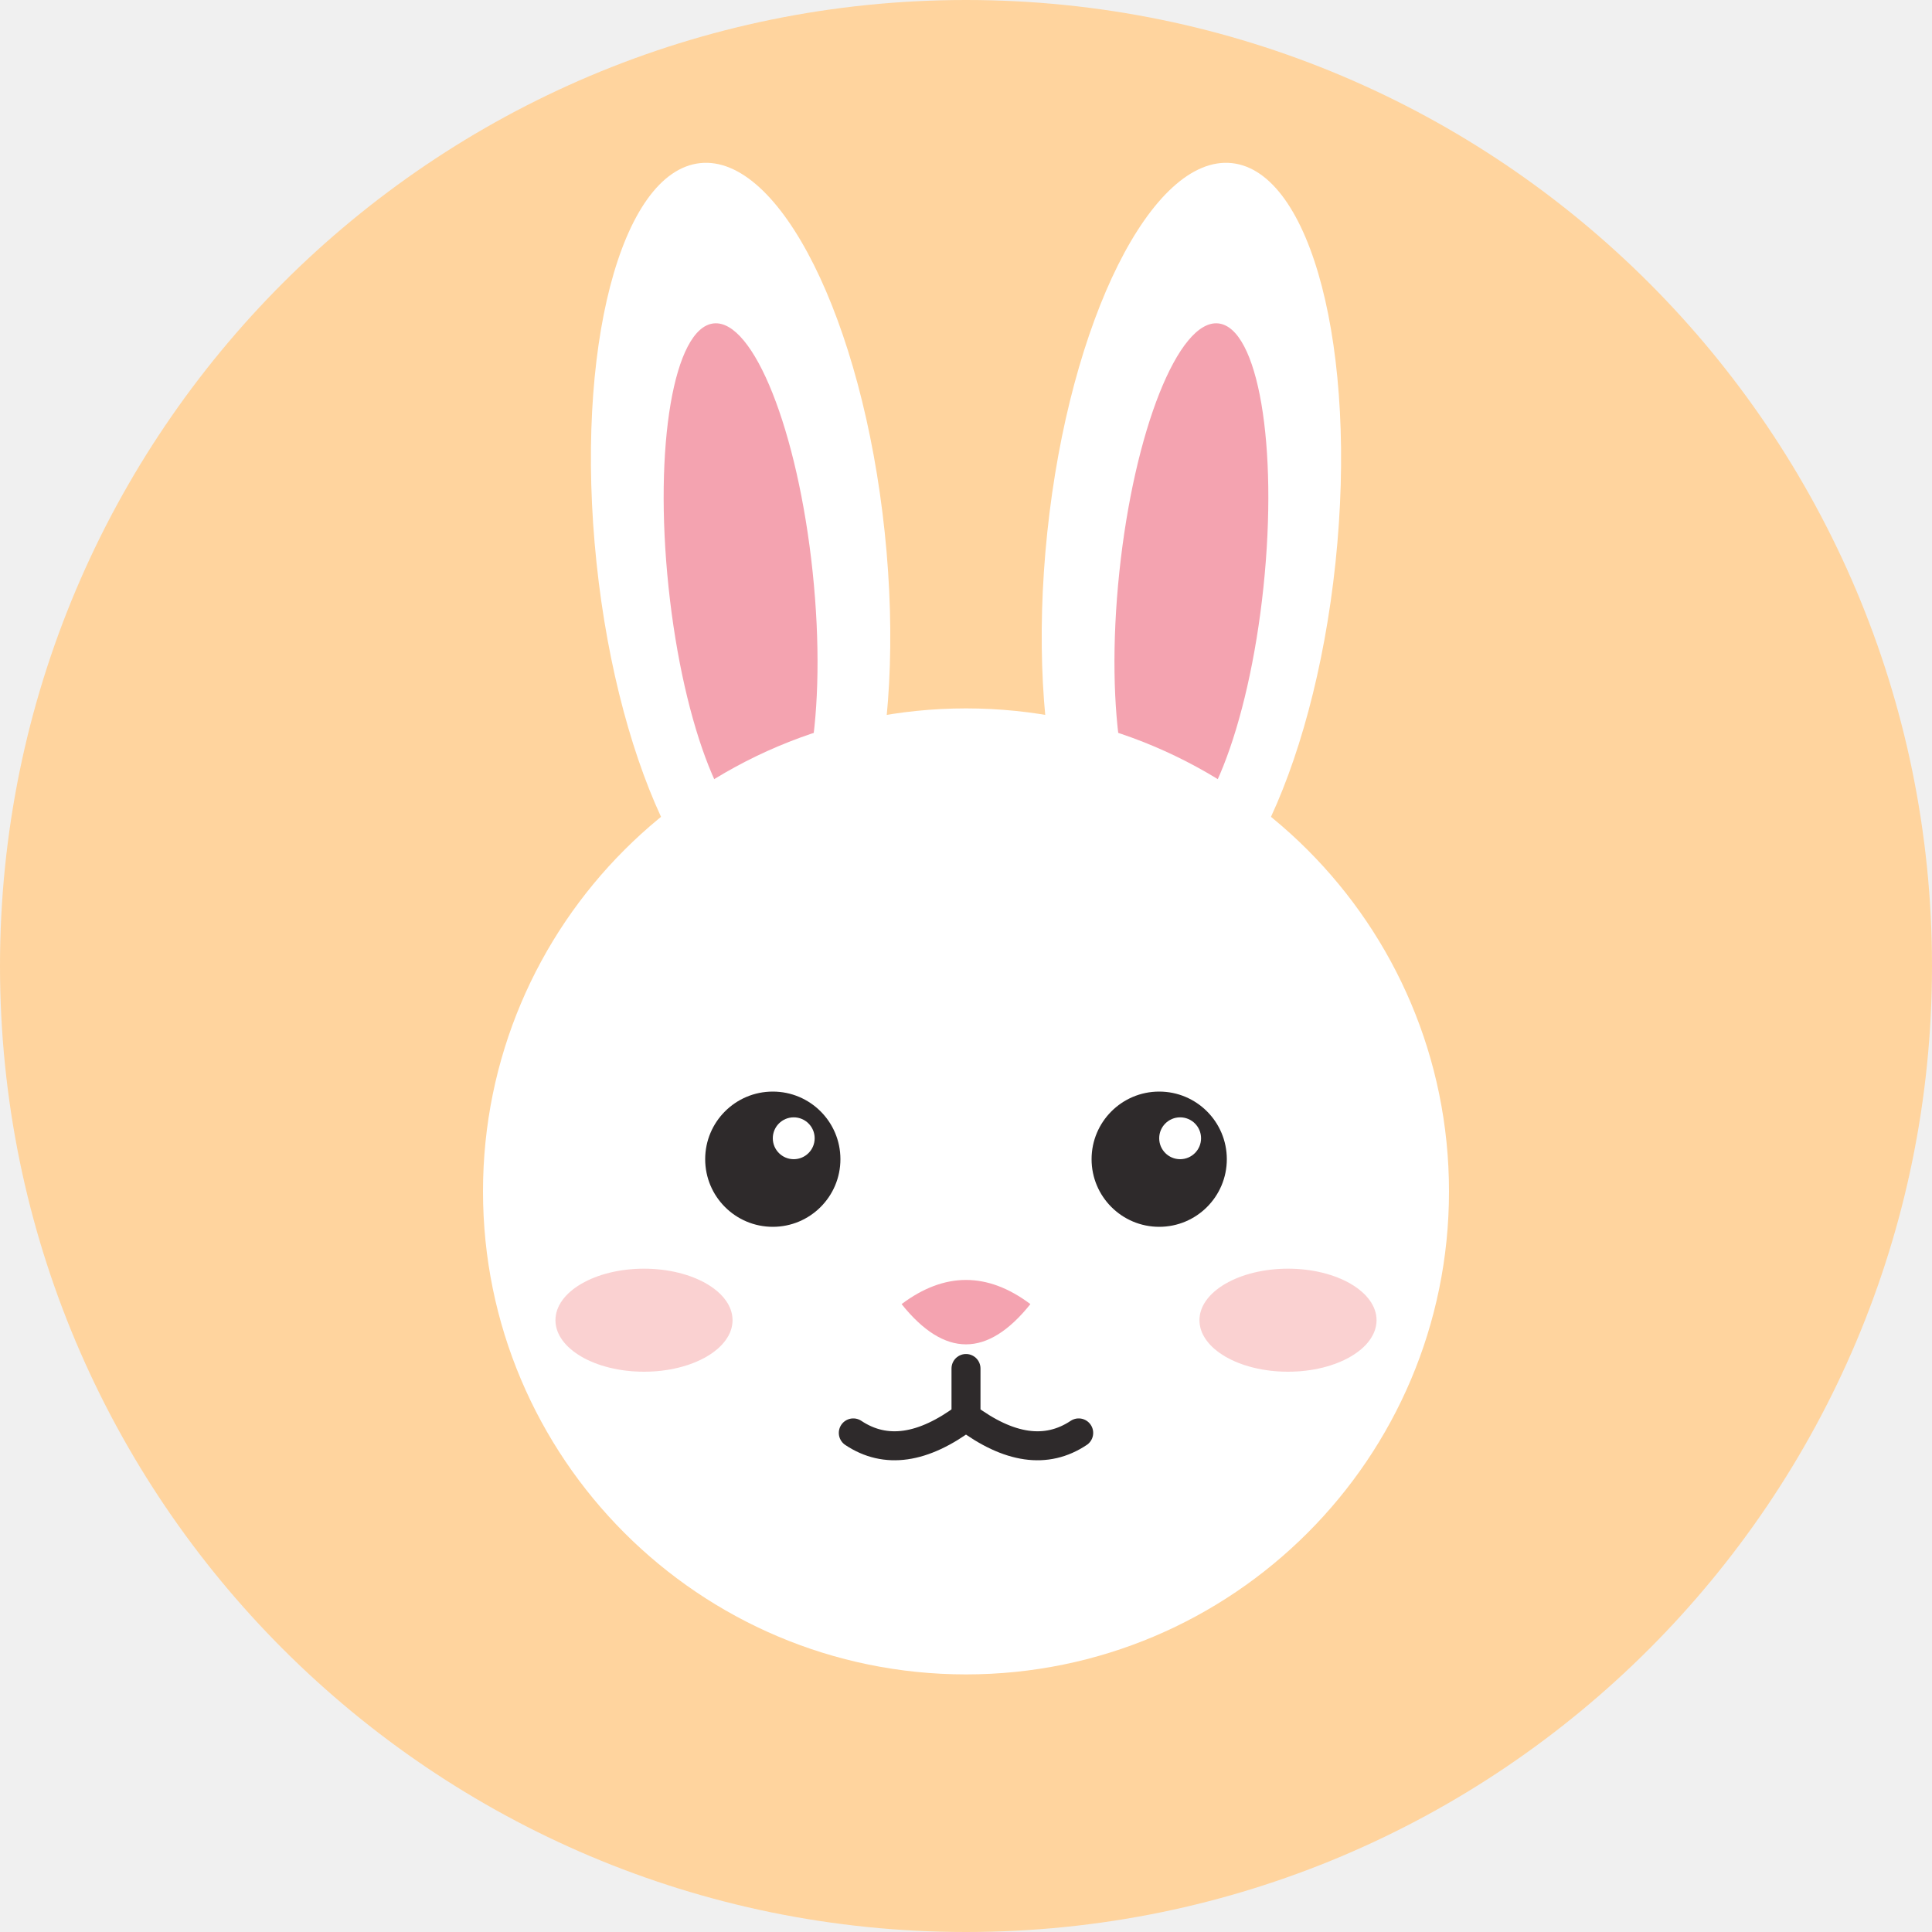
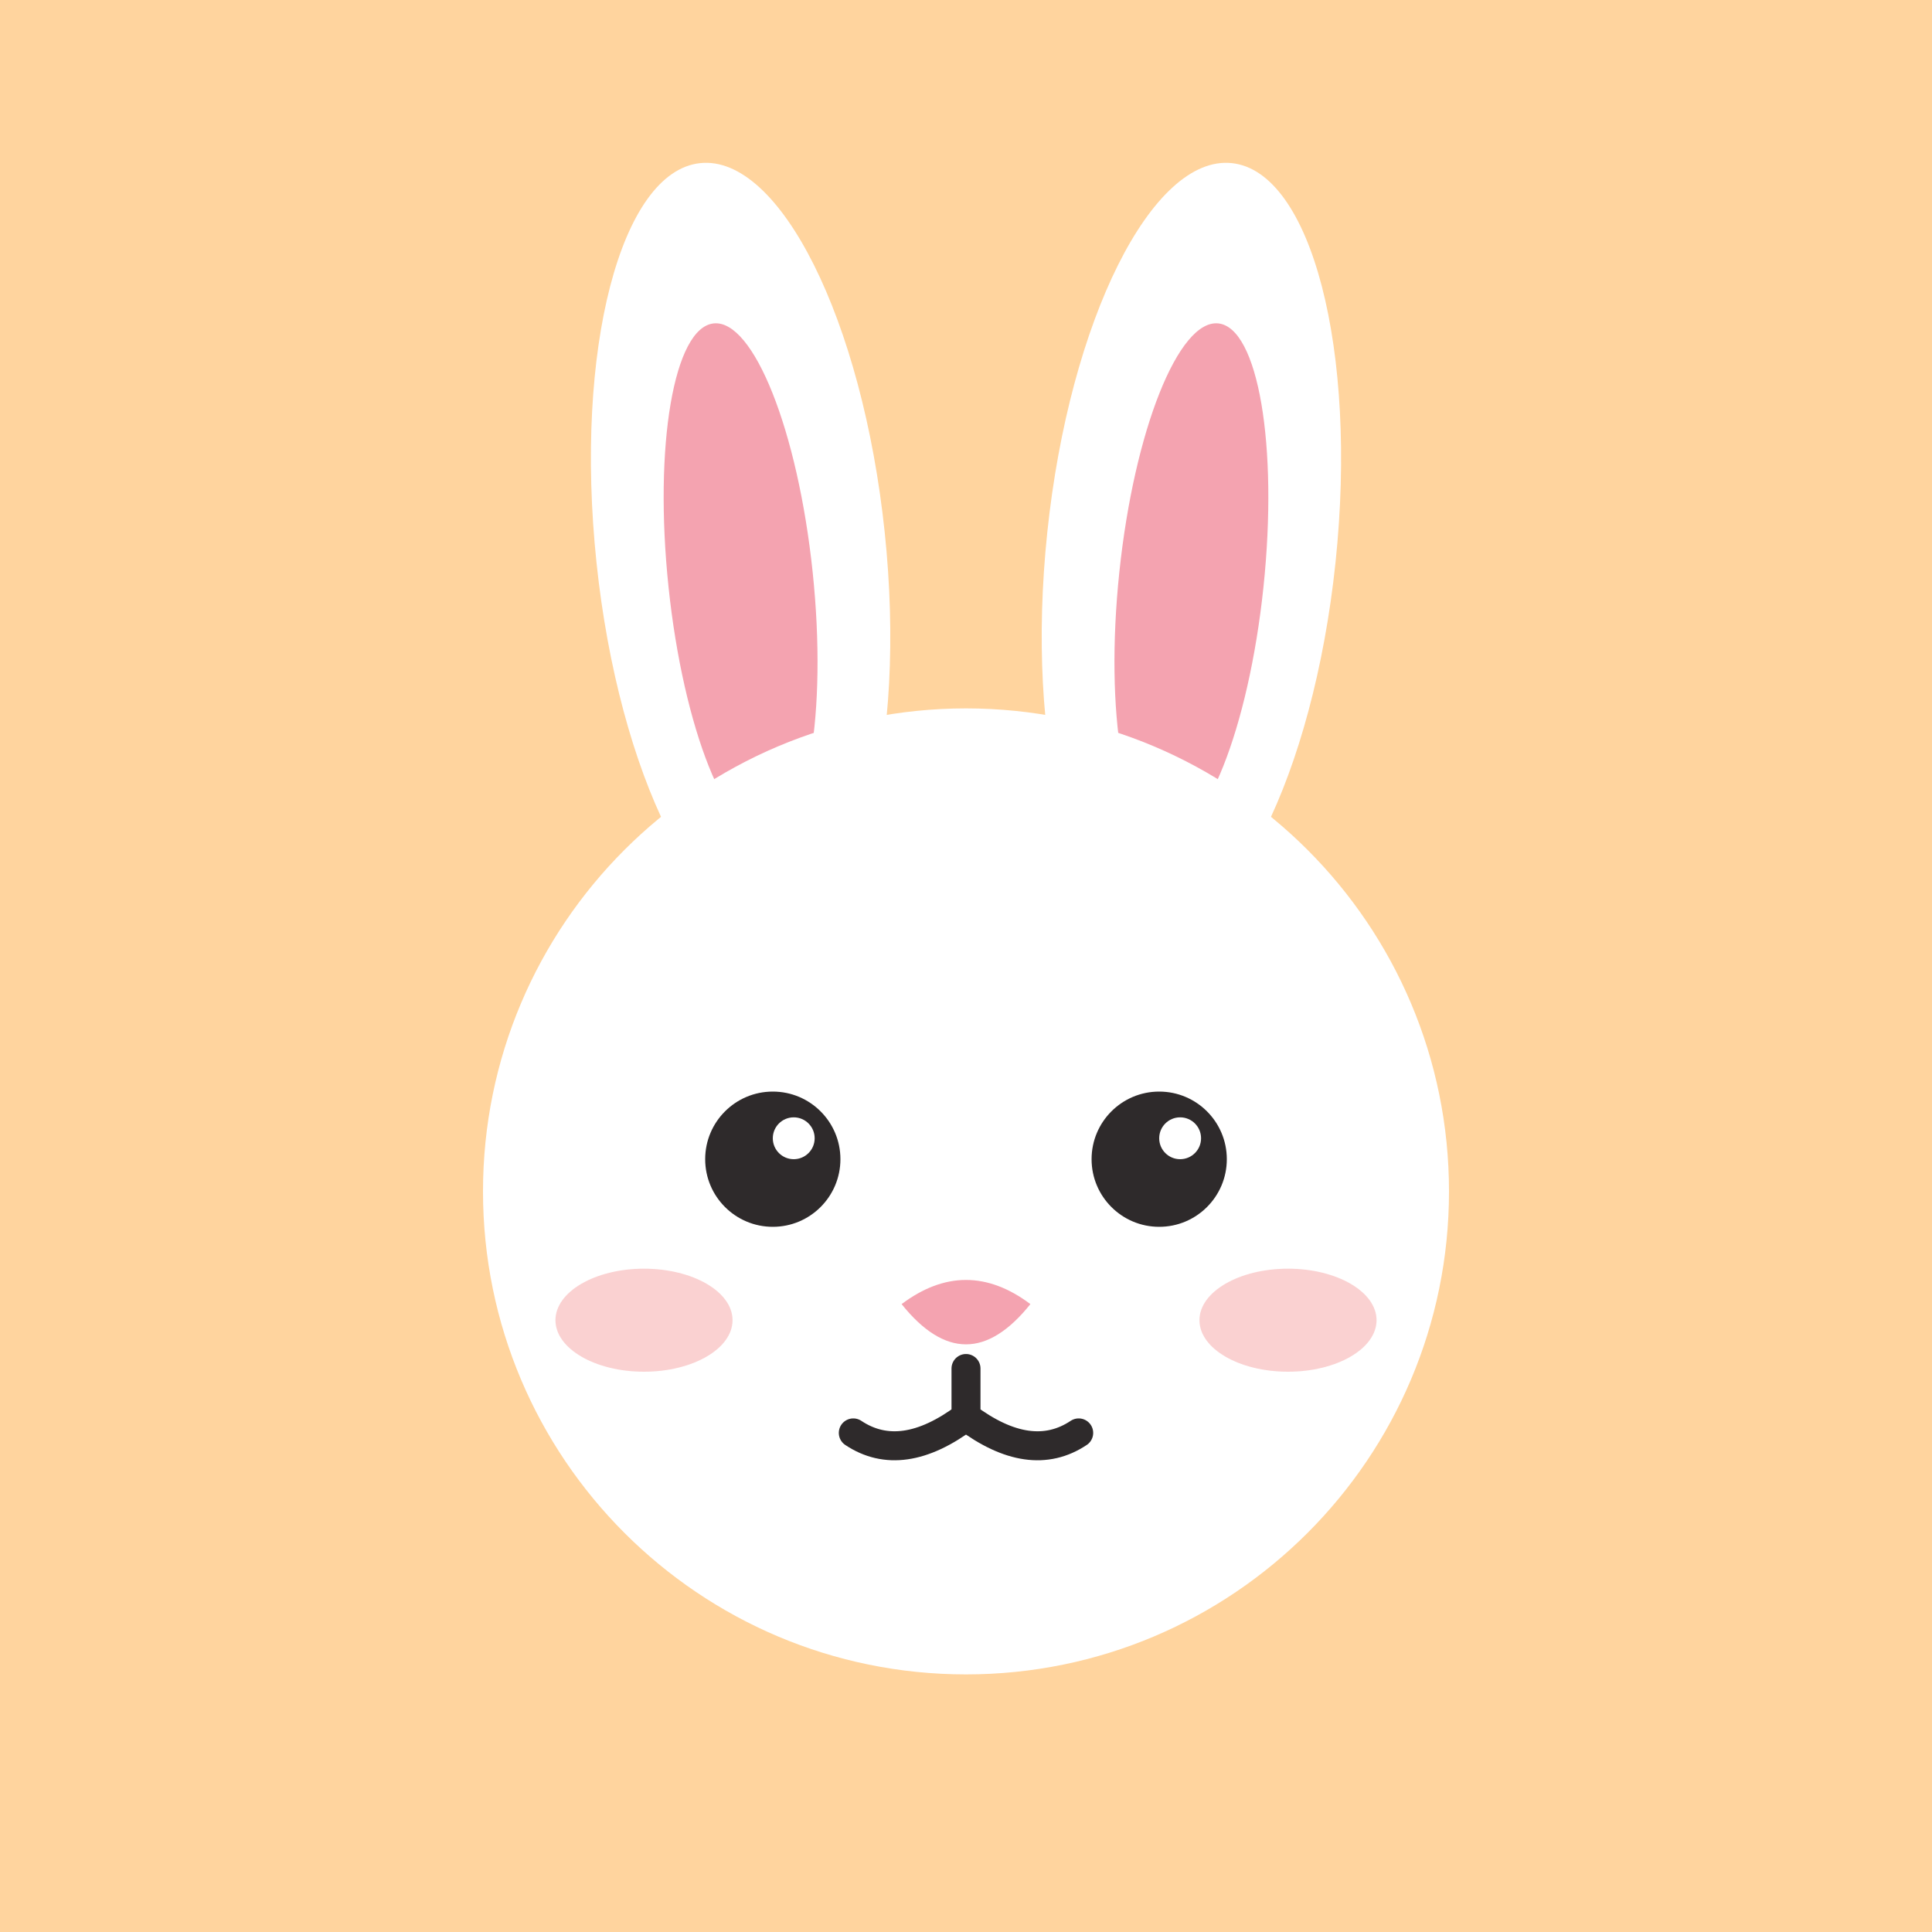
<svg xmlns="http://www.w3.org/2000/svg" viewBox="0 0 120 120" width="120" height="120">
-   <defs>
-     <clipPath id="clip-rabbit-peach">
-       <circle cx="60" cy="60" r="60" />
-     </clipPath>
-   </defs>
-   <g clip-path="url(#clip-rabbit-peach)">
-     <rect width="120" height="120" fill="#FFD49E" />
-     <ellipse cx="46" cy="34" rx="9" ry="24" fill="#FFFFFF" transform="rotate(-6 46 34)" />
-     <ellipse cx="74" cy="34" rx="9" ry="24" fill="#FFFFFF" transform="rotate(6 74 34)" />
-     <ellipse cx="46" cy="36" rx="4.5" ry="16" fill="#F4A3B0" transform="rotate(-6 46 36)" />
-     <ellipse cx="74" cy="36" rx="4.5" ry="16" fill="#F4A3B0" transform="rotate(6 74 36)" />
-     <circle cx="60" cy="74" r="30" fill="#FFFFFF" />
-     <circle cx="48" cy="72" r="4.2" fill="#2E2A2B" />
-     <circle cx="49.3" cy="70.7" r="1.3" fill="#FFFFFF" />
-     <circle cx="72" cy="72" r="4.2" fill="#2E2A2B" />
-     <circle cx="73.3" cy="70.7" r="1.3" fill="#FFFFFF" />
-     <path d="M56 81 Q60 78 64 81 Q60 86 56 81 Z" fill="#F4A3B0" />
-     <path d="M60 85 L60 88 M60 88 Q56 91 53 89 M60 88 Q64 91 67 89" fill="none" stroke="#2E2A2B" stroke-width="1.8" stroke-linecap="round" stroke-linejoin="round" />
-     <g opacity=".45">
-       <ellipse cx="40" cy="82" rx="5.5" ry="3.2" fill="#F49A9A" />
-       <ellipse cx="80" cy="82" rx="5.5" ry="3.2" fill="#F49A9A" />
-     </g>
+   <rect width="120" height="120" fill="#FFD49E" />
+   <ellipse cx="46" cy="34" rx="9" ry="24" fill="#FFFFFF" transform="rotate(-6 46 34)" />
+   <ellipse cx="74" cy="34" rx="9" ry="24" fill="#FFFFFF" transform="rotate(6 74 34)" />
+   <ellipse cx="46" cy="36" rx="4.5" ry="16" fill="#F4A3B0" transform="rotate(-6 46 36)" />
+   <ellipse cx="74" cy="36" rx="4.5" ry="16" fill="#F4A3B0" transform="rotate(6 74 36)" />
+   <circle cx="60" cy="74" r="30" fill="#FFFFFF" />
+   <circle cx="48" cy="72" r="4.2" fill="#2E2A2B" />
+   <circle cx="49.3" cy="70.7" r="1.3" fill="#FFFFFF" />
+   <circle cx="72" cy="72" r="4.2" fill="#2E2A2B" />
+   <circle cx="73.3" cy="70.7" r="1.3" fill="#FFFFFF" />
+   <path d="M56 81 Q60 78 64 81 Q60 86 56 81 Z" fill="#F4A3B0" />
+   <path d="M60 85 L60 88 M60 88 Q56 91 53 89 M60 88 Q64 91 67 89" fill="none" stroke="#2E2A2B" stroke-width="1.8" stroke-linecap="round" stroke-linejoin="round" />
+   <g opacity=".45">
+     <ellipse cx="40" cy="82" rx="5.5" ry="3.2" fill="#F49A9A" />
+     <ellipse cx="80" cy="82" rx="5.5" ry="3.2" fill="#F49A9A" />
  </g>
</svg>
